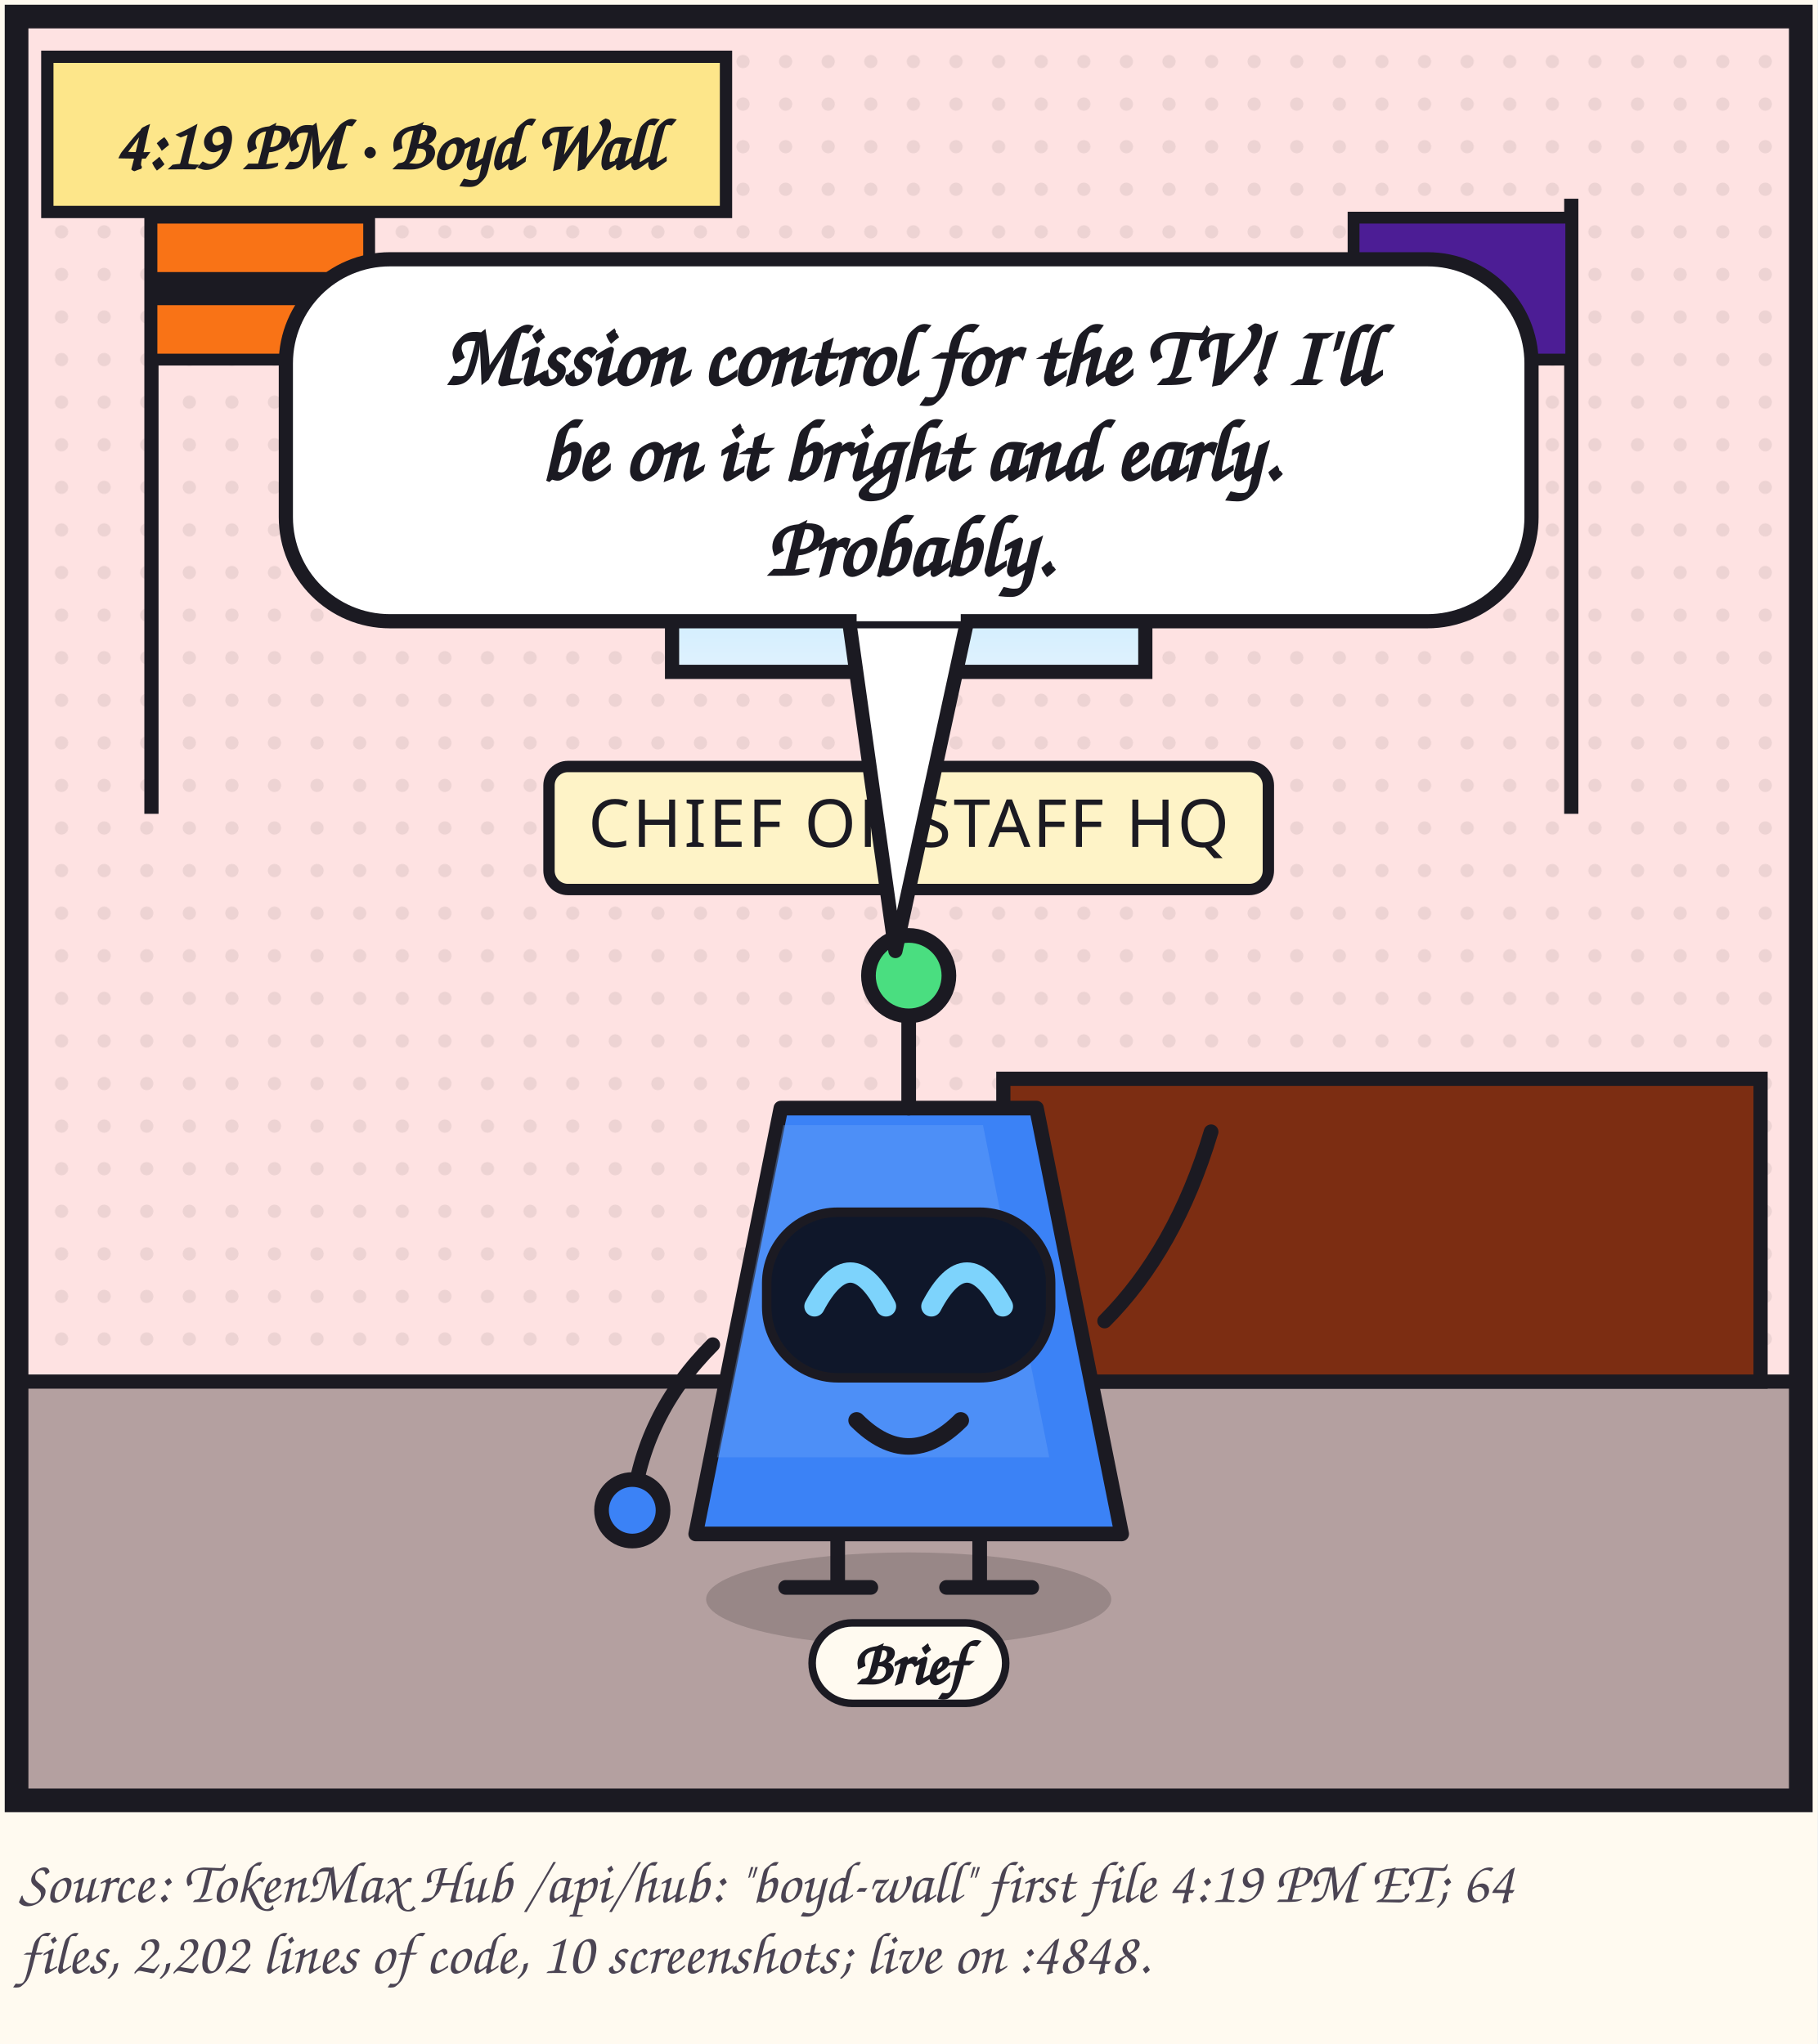
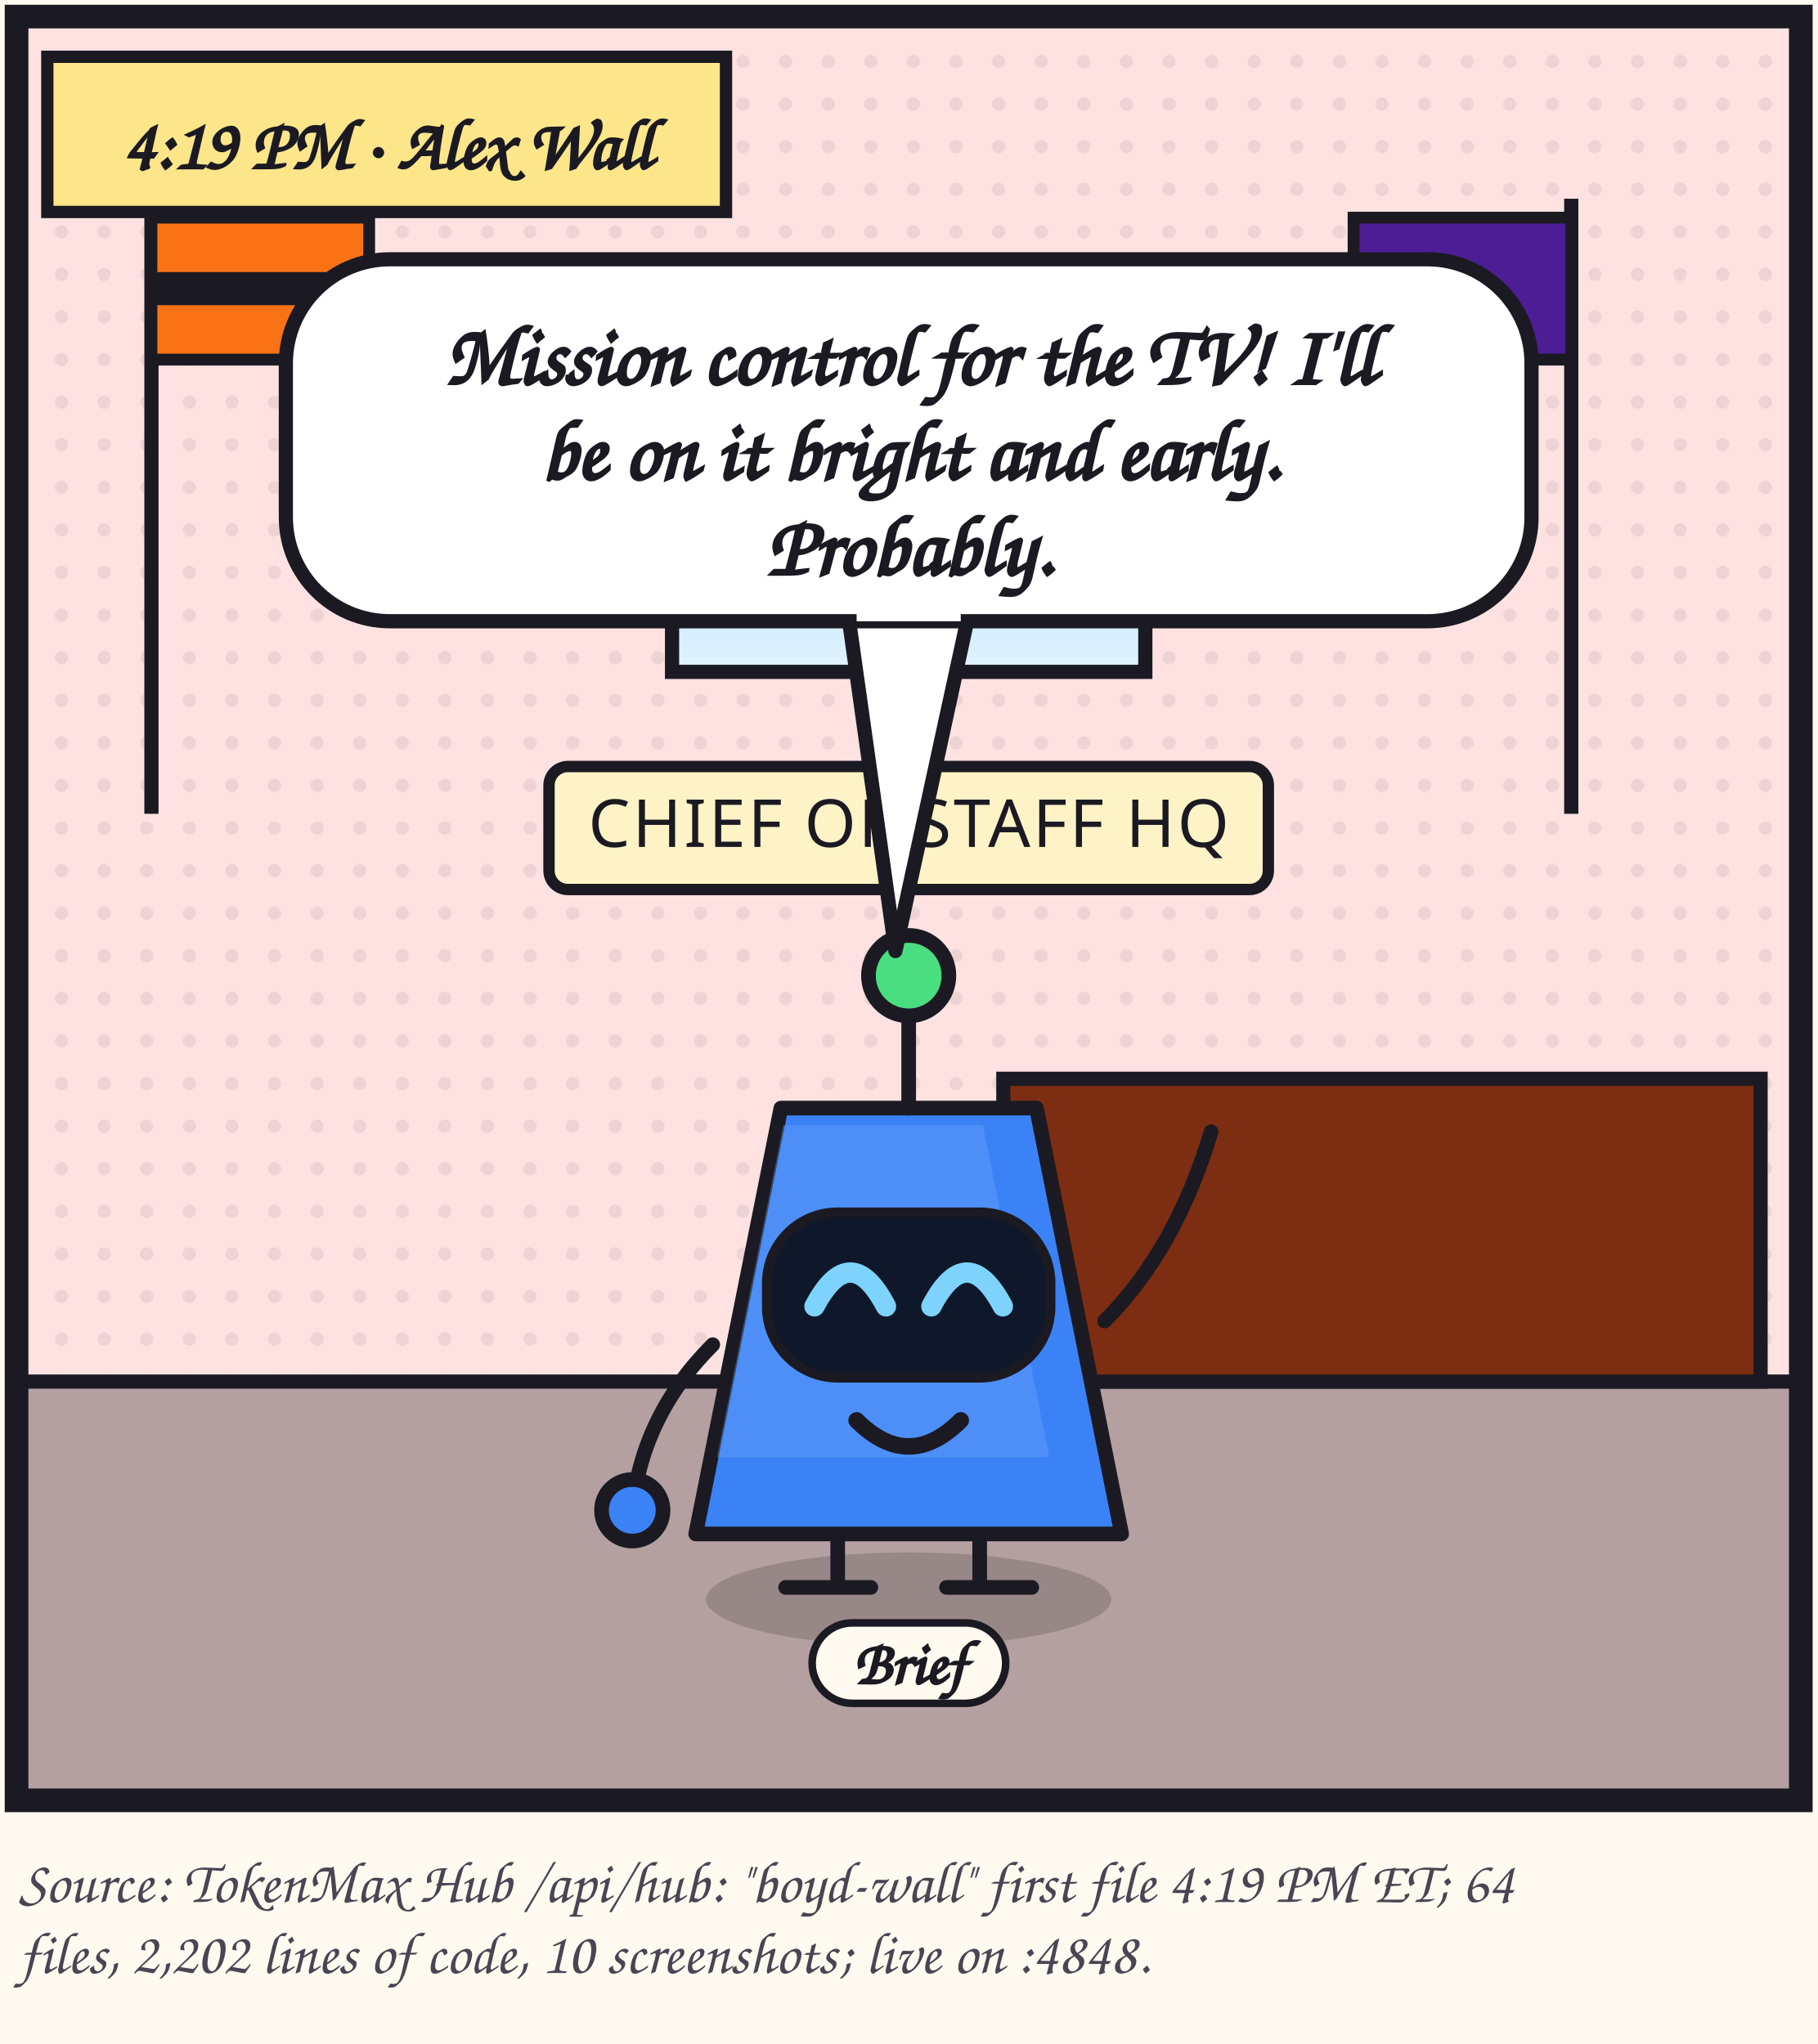
<svg xmlns="http://www.w3.org/2000/svg" width="384" height="432" viewBox="-2 -2 384 432">
  <style>
.bub{font-family:'Comic Neue','Comic Sans MS',cursive;font-weight:700;fill:#1b1a22}
.cap{font-family:'Comic Neue','Comic Sans MS',cursive;font-weight:700;fill:#1b1a22}
.tag{font-family:'Comic Neue',cursive;font-weight:700;font-size:13px;fill:#1b1a22}
.tiny{font-family:'Comic Neue',cursive;font-weight:700;font-size:9px;fill:#1b1a22}
.sign{font-family:'Bangers','Impact',sans-serif;letter-spacing:.5px;fill:#1b1a22}
.chalk{font-family:'Comic Neue',cursive;font-weight:700;fill:#f0fdf4}
.sfx{font-family:'Bangers','Impact',sans-serif;stroke:#1b1a22;stroke-width:2.2px;paint-order:stroke;letter-spacing:1px}
.zzz{font-family:'Bangers','Impact',sans-serif;fill:#6366f1;stroke:#1b1a22;stroke-width:1.4px;paint-order:stroke}
.title{font-family:'Bangers','Impact',sans-serif;letter-spacing:1.5px}
.src{font-family:'Comic Neue',cursive;font-size:12.5px;fill:#4b4453}
.srcb{font-family:'Comic Neue',cursive;font-weight:700;font-size:12.5px;fill:#1b1a22}
</style>
  <rect x="-2" y="-2" width="384" height="432" fill="#fffaf0" />
  <defs>
    <linearGradient id="skysunday-build-night-solo4" x1="0" y1="0" x2="0" y2="1">
      <stop offset="0" stop-color="#7dd3fc" />
      <stop offset="1" stop-color="#e0f2fe" />
    </linearGradient>
    <clipPath id="clipsunday-build-night-solo4">
      <rect width="380" height="380" />
    </clipPath>
  </defs>
  <g clip-path="url(#clipsunday-build-night-solo4)">
    <rect width="380" height="380" fill="#fee2e2" />
    <pattern id="dotssunday-build-night-solo4" width="9" height="9" patternUnits="userSpaceOnUse">
      <circle cx="2" cy="2" r="1.4" fill="rgba(0,0,0,.07)" />
    </pattern>
    <rect width="380" height="380" fill="url(#dotssunday-build-night-solo4)" />
    <rect y="290" width="380" height="90" fill="#b4a0a0" />
    <path d="M0,290 H380" stroke="#1b1a22" stroke-width="3" />
    <rect x="140" y="56" width="100" height="84" fill="url(#skysunday-build-night-solo4)" stroke="#1b1a22" stroke-width="3" />
    <circle cx="215.0" cy="81.2" r="11.76" fill="#fde047" />
    <path d="M190.0,56 V140 M140,98.0 H240" stroke="#1b1a22" stroke-width="3" />
    <path d="M30,40 V170 M330,40 V170" stroke="#1b1a22" stroke-width="3" />
    <path d="M30,44 h46 v30 h-46z" fill="#f97316" stroke="#1b1a22" stroke-width="2.5" />
    <path d="M30,59 h46" stroke="#1b1a22" stroke-width="7" />
    <path d="M330,44 h-46 v30 h46z" fill="#4c1d95" stroke="#1b1a22" stroke-width="2.5" />
    <text x="307" y="66" text-anchor="middle" class="sign" font-size="15" fill="#facc15">R</text>
    <rect x="210" y="226" width="160" height="64" fill="#7c2d12" stroke="#1b1a22" stroke-width="3" />
    <g>
      <rect x="114" y="160" width="152" height="26" rx="4" fill="#fef3c7" stroke="#1b1a22" stroke-width="2.4" />
      <text x="190" y="177" text-anchor="middle" class="sign" font-size="14">CHIEF OF STAFF HQ</text>
    </g>
    <g transform="translate(190,334)">
      <ellipse cx="0" cy="2" rx="42.8" ry="9.9" fill="rgba(0,0,0,.16)" />
      <path d="M-15,-21.8 V-1 M15,-21.8 V-1" stroke="#1b1a22" stroke-width="3.1" stroke-linejoin="round" stroke-linecap="round" fill="none" />
      <path d="M-26,-0.5 H-8 M8,-0.5 H26" stroke="#1b1a22" stroke-width="3.1" stroke-linejoin="round" stroke-linecap="round" fill="none" />
      <path d="M-41.4,-51.8 q-15,15 -17,35 M41.4,-56.8 q15,-15 22.5,-40" stroke="#1b1a22" stroke-width="3.1" stroke-linejoin="round" stroke-linecap="round" fill="none" />
      <circle cx="-58.4" cy="-16.8" r="6.5" fill="#3b82f6" stroke="#1b1a22" stroke-width="3.1" stroke-linejoin="round" stroke-linecap="round" />
      <g transform="translate(0,-56.8)">
        <path d="M-45,45 L45,45 L27,-45 L-27,-45Z" fill="#3b82f6" stroke="#1b1a22" stroke-width="3.1" stroke-linejoin="round" stroke-linecap="round" />
        <path d="M-35.1,35.1 L35.1,35.1 L21.1,-35.1 L-21.1,-35.1Z" fill="#71a5f8" opacity=".35" transform="translate(-5.4,-6.3)" />
        <path d="M0,-45 V-67.5" stroke="#1b1a22" stroke-width="3.1" stroke-linejoin="round" stroke-linecap="round" />
        <circle cx="0" cy="-73" r="8.5" fill="#4ade80" stroke="#1b1a22" stroke-width="3.1" stroke-linejoin="round" stroke-linecap="round" />
        <rect x="-30" y="-23" width="60" height="35" rx="15" fill="#0f172a" stroke="#1b1a22" stroke-width="2" />
        <g transform="translate(0,-6)">
          <path d="M-19.9,2.9 Q-12.3,-11.4 -4.8,2.9" fill="none" stroke="#7dd3fc" stroke-width="4.3" stroke-linecap="round" />
          <path d="M4.8,2.9 Q12.3,-11.4 19.9,2.9" fill="none" stroke="#7dd3fc" stroke-width="4.3" stroke-linecap="round" />
        </g>
        <path d="M-11,21 Q0,32 11,21" fill="none" stroke="#1b1a22" stroke-width="3.5" stroke-linecap="round" />
      </g>
    </g>
    <g>
      <rect x="169.6" y="341" width="40.9" height="17" rx="8.5" fill="#fffaf0" stroke="#1b1a22" stroke-width="1.6" />
      <text x="190" y="354" text-anchor="middle" class="tag">Brief</text>
    </g>
    <rect x="8" y="10" width="143.4" height="32.8" fill="#fde68a" stroke="#1b1a22" stroke-width="2.6" />
-     <text x="79.7" y="33.8" text-anchor="middle" class="cap" font-size="15">4:19 PM · Boyd Wall</text>
+     <text x="79.7" y="33.8" text-anchor="middle" class="cap" font-size="15">4:19 PM · Alex Wall</text>
    <path d="M177,126.3 L187.2,199 L203,126.3" fill="#ffffff" stroke="#1b1a22" stroke-width="3" stroke-linejoin="round" />
    <rect x="58.4" y="52.8" width="263.2" height="76.5" rx="22" fill="#ffffff" stroke="#1b1a22" stroke-width="3" />
    <path d="M179,127.3 H201" stroke="#ffffff" stroke-width="4" />
    <text x="190" y="79.4" text-anchor="middle" class="bub" font-size="18">Mission control for the TV! I'll</text>
    <text x="190" y="99.5" text-anchor="middle" class="bub" font-size="18">be on it bright and early.</text>
    <text x="190" y="119.7" text-anchor="middle" class="bub" font-size="18">Probably.</text>
  </g>
  <rect x="1.5" y="1.5" width="377" height="377" fill="none" stroke="#1b1a22" stroke-width="5" />
  <text x="2" y="400" class="src">Source: TokenMax Hub /api/hub: "boyd-wall" first file 4:19 PM ET; 64</text>
  <text x="2" y="415" class="src">files, 2,202 lines of code, 10 screenshots; live on :4848.</text>
</svg>
